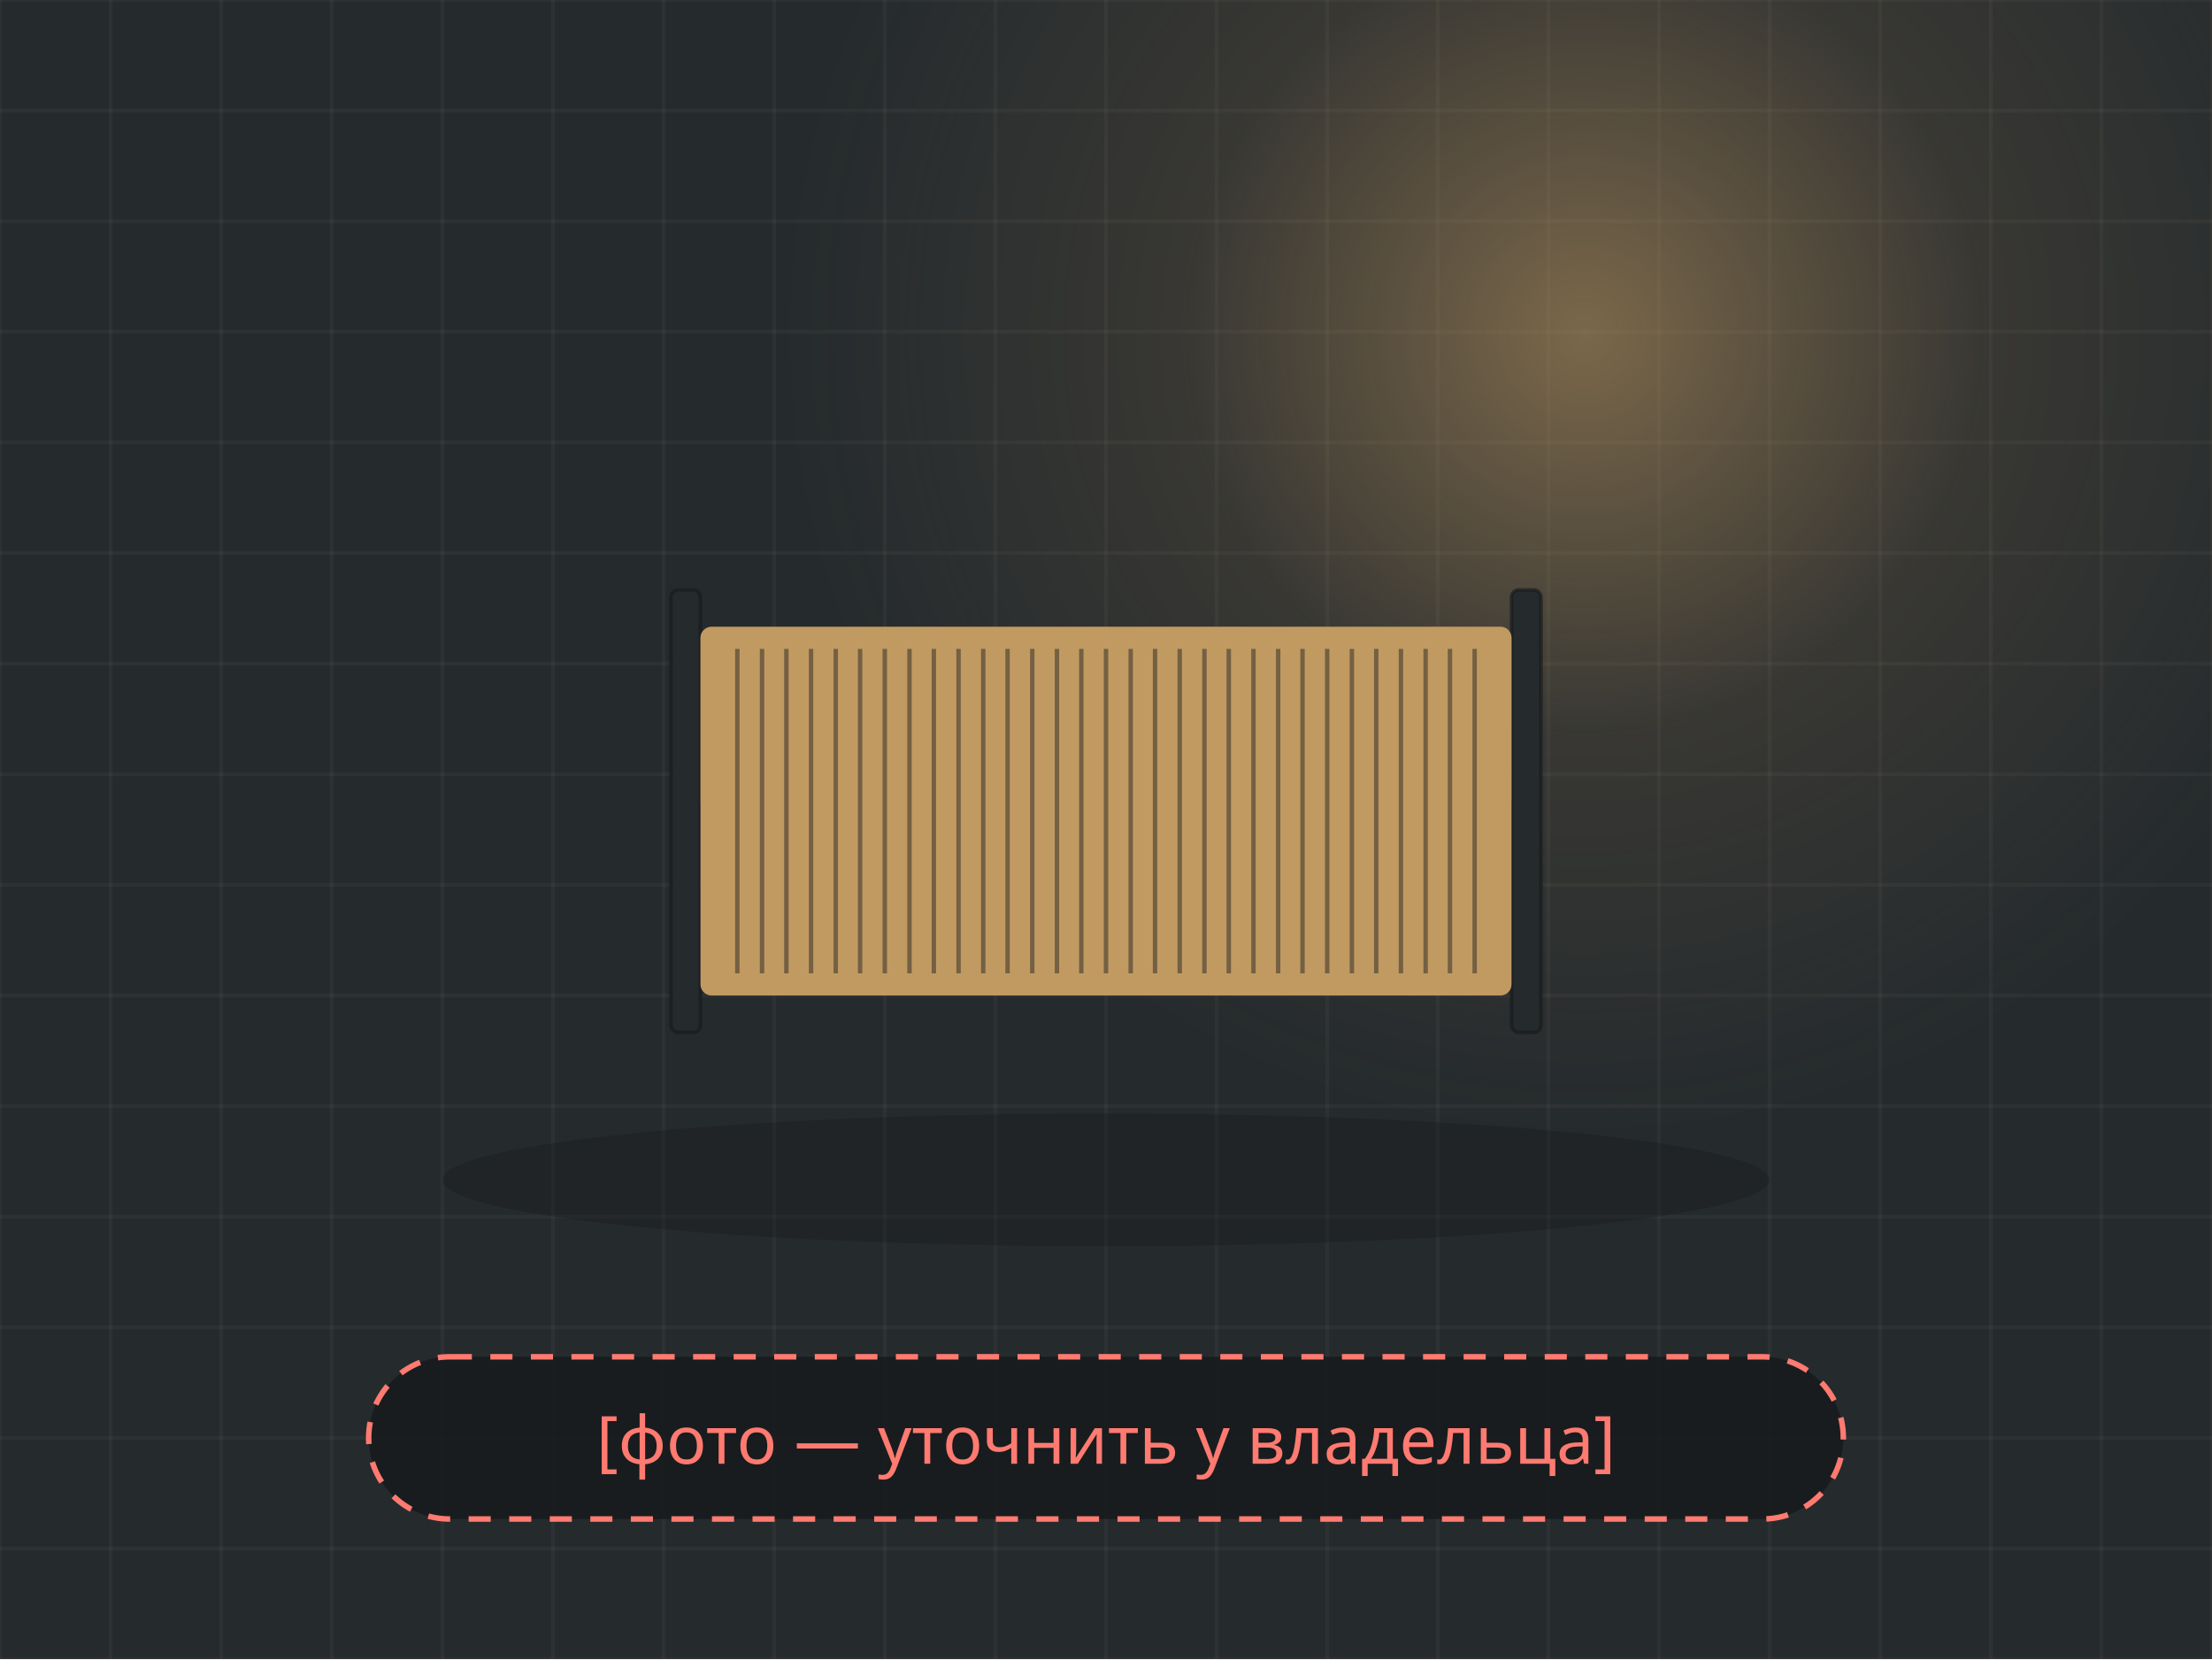
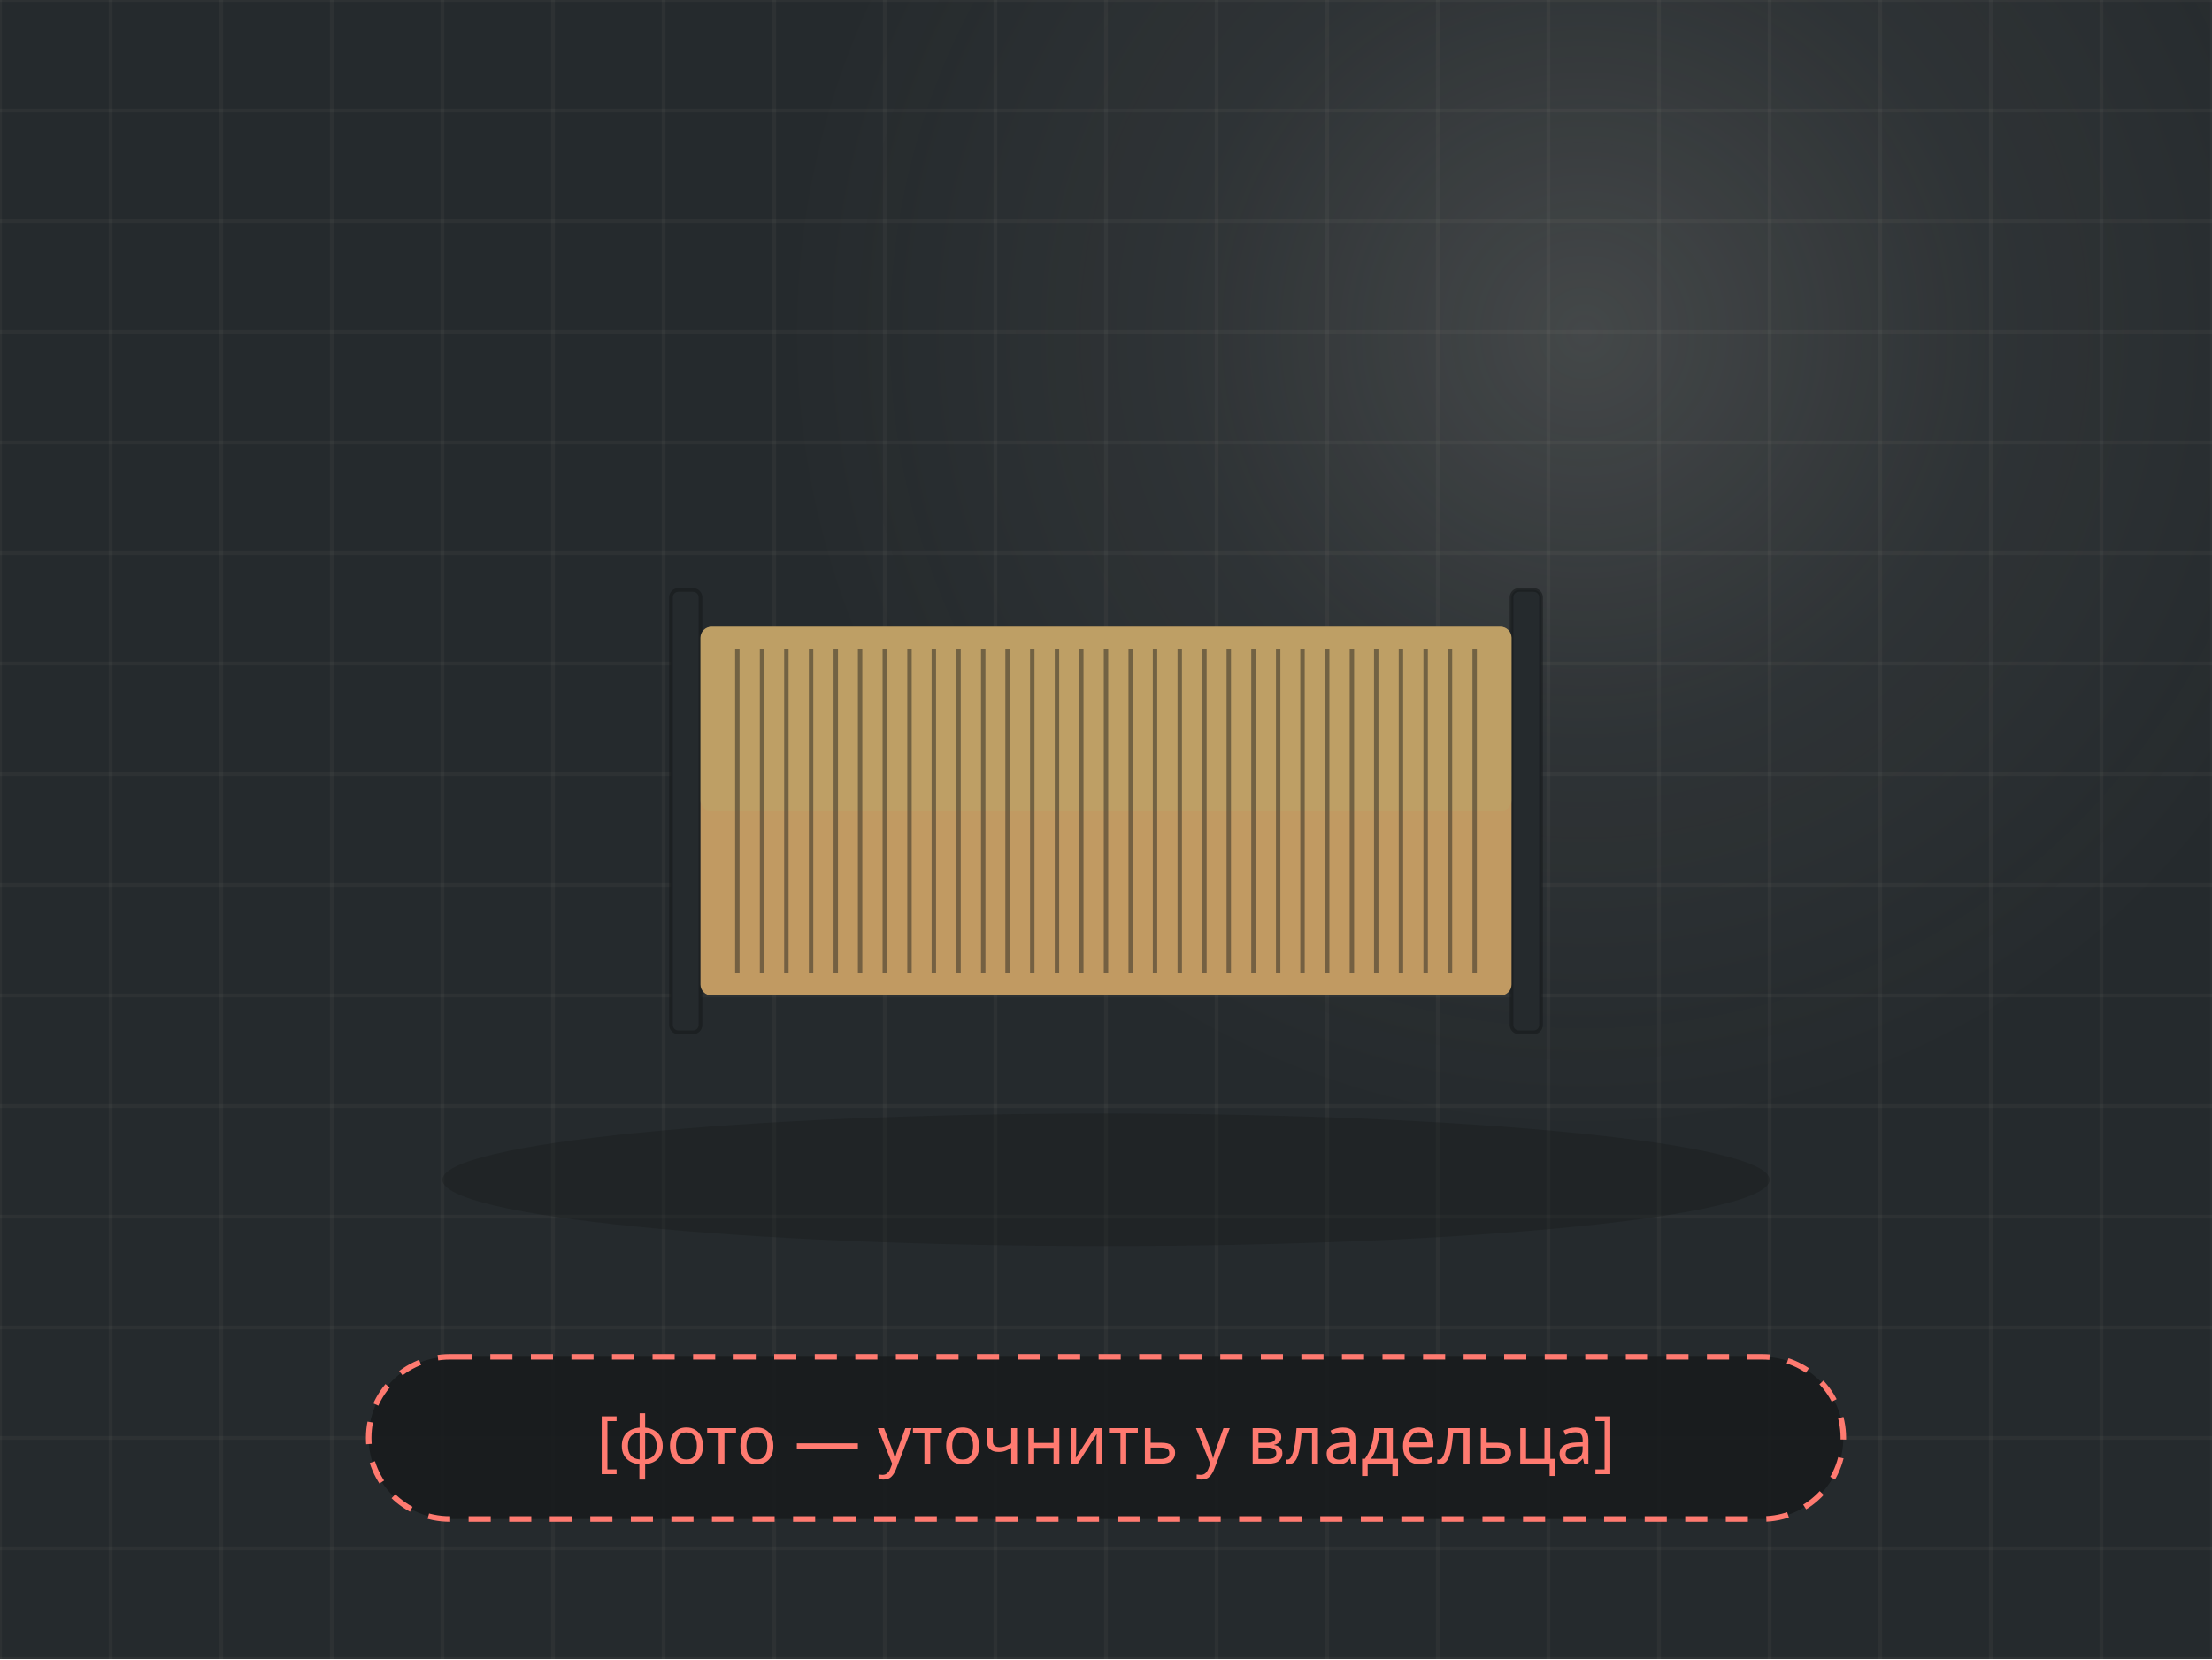
<svg xmlns="http://www.w3.org/2000/svg" viewBox="0 0 600 450" role="img" aria-label="[фото — уточнить у владельца]">
  <rect width="600" height="450" fill="#252A2D" />
  <g stroke="#E7E3DC" stroke-opacity="0.04" stroke-width="1">
    <path d="M0 0V450" />
    <path d="M30 0V450" />
    <path d="M60 0V450" />
    <path d="M90 0V450" />
    <path d="M120 0V450" />
    <path d="M150 0V450" />
    <path d="M180 0V450" />
    <path d="M210 0V450" />
    <path d="M240 0V450" />
    <path d="M270 0V450" />
    <path d="M300 0V450" />
    <path d="M330 0V450" />
    <path d="M360 0V450" />
    <path d="M390 0V450" />
    <path d="M420 0V450" />
    <path d="M450 0V450" />
    <path d="M480 0V450" />
    <path d="M510 0V450" />
    <path d="M540 0V450" />
    <path d="M570 0V450" />
    <path d="M600 0V450" />
    <path d="M0 0H600" />
    <path d="M0 30H600" />
    <path d="M0 60H600" />
    <path d="M0 90H600" />
    <path d="M0 120H600" />
    <path d="M0 150H600" />
    <path d="M0 180H600" />
    <path d="M0 210H600" />
    <path d="M0 240H600" />
    <path d="M0 270H600" />
    <path d="M0 300H600" />
    <path d="M0 330H600" />
    <path d="M0 360H600" />
    <path d="M0 390H600" />
    <path d="M0 420H600" />
    <path d="M0 450H600" />
  </g>
  <defs>
    <radialGradient id="g3" cx="50%" cy="50%" r="50%">
-       <stop offset="0" stop-color="#C19A62" stop-opacity=".55" />
-       <stop offset=".5" stop-color="#C19A62" stop-opacity=".12" />
-       <stop offset="1" stop-color="#C19A62" stop-opacity="0" />
+       <stop offset="0" stop-color="#E7E3DC" stop-opacity=".16" />
+       <stop offset=".5" stop-color="#E7E3DC" stop-opacity=".05" />
+       <stop offset="1" stop-color="#E7E3DC" stop-opacity="0" />
    </radialGradient>
  </defs>
  <circle cx="430" cy="90" r="220" fill="url(#g3)" />
  <rect x="182" y="160" width="8" height="120" rx="2" fill="#252A2D" stroke="#171A1C" stroke-opacity=".6" />
  <rect x="410" y="160" width="8" height="120" rx="2" fill="#252A2D" stroke="#171A1C" stroke-opacity=".6" />
  <rect x="190" y="170" width="220" height="100" rx="3" fill="#C19A62" />
-   <rect x="190" y="170" width="220" height="50.0" rx="3" fill="#C19A62" fill-opacity=".35" />
+   <rect x="190" y="170" width="220" height="50.0" rx="3" fill="#B7A86B" fill-opacity=".35" />
  <g stroke="#171A1C" stroke-opacity=".45" stroke-width="1.2">
    <path d="M200.0 176V264" />
    <path d="M206.7 176V264" />
    <path d="M213.3 176V264" />
    <path d="M220.0 176V264" />
    <path d="M226.7 176V264" />
    <path d="M233.3 176V264" />
    <path d="M240.0 176V264" />
    <path d="M246.7 176V264" />
    <path d="M253.3 176V264" />
    <path d="M260.0 176V264" />
    <path d="M266.7 176V264" />
    <path d="M273.3 176V264" />
    <path d="M280.0 176V264" />
    <path d="M286.7 176V264" />
    <path d="M293.3 176V264" />
    <path d="M300.0 176V264" />
    <path d="M306.7 176V264" />
    <path d="M313.3 176V264" />
    <path d="M320.0 176V264" />
    <path d="M326.7 176V264" />
    <path d="M333.3 176V264" />
    <path d="M340.0 176V264" />
    <path d="M346.7 176V264" />
    <path d="M353.3 176V264" />
    <path d="M360.0 176V264" />
    <path d="M366.7 176V264" />
    <path d="M373.3 176V264" />
    <path d="M380.0 176V264" />
    <path d="M386.7 176V264" />
    <path d="M393.3 176V264" />
    <path d="M400.0 176V264" />
  </g>
  <ellipse cx="300" cy="320" rx="180" ry="18" fill="#171A1C" fill-opacity=".35" />
  <g transform="translate(300 390)">
    <rect x="-200.0" y="-22" width="400" height="44" rx="22" fill="#171A1C" fill-opacity=".85" stroke="#FF7A70" stroke-width="1.5" stroke-dasharray="6 5" />
    <text x="0" y="7" text-anchor="middle" font-family="Manrope,system-ui,sans-serif" font-size="18" fill="#FF7A70">[фото — уточнить у владельца]</text>
  </g>
</svg>
